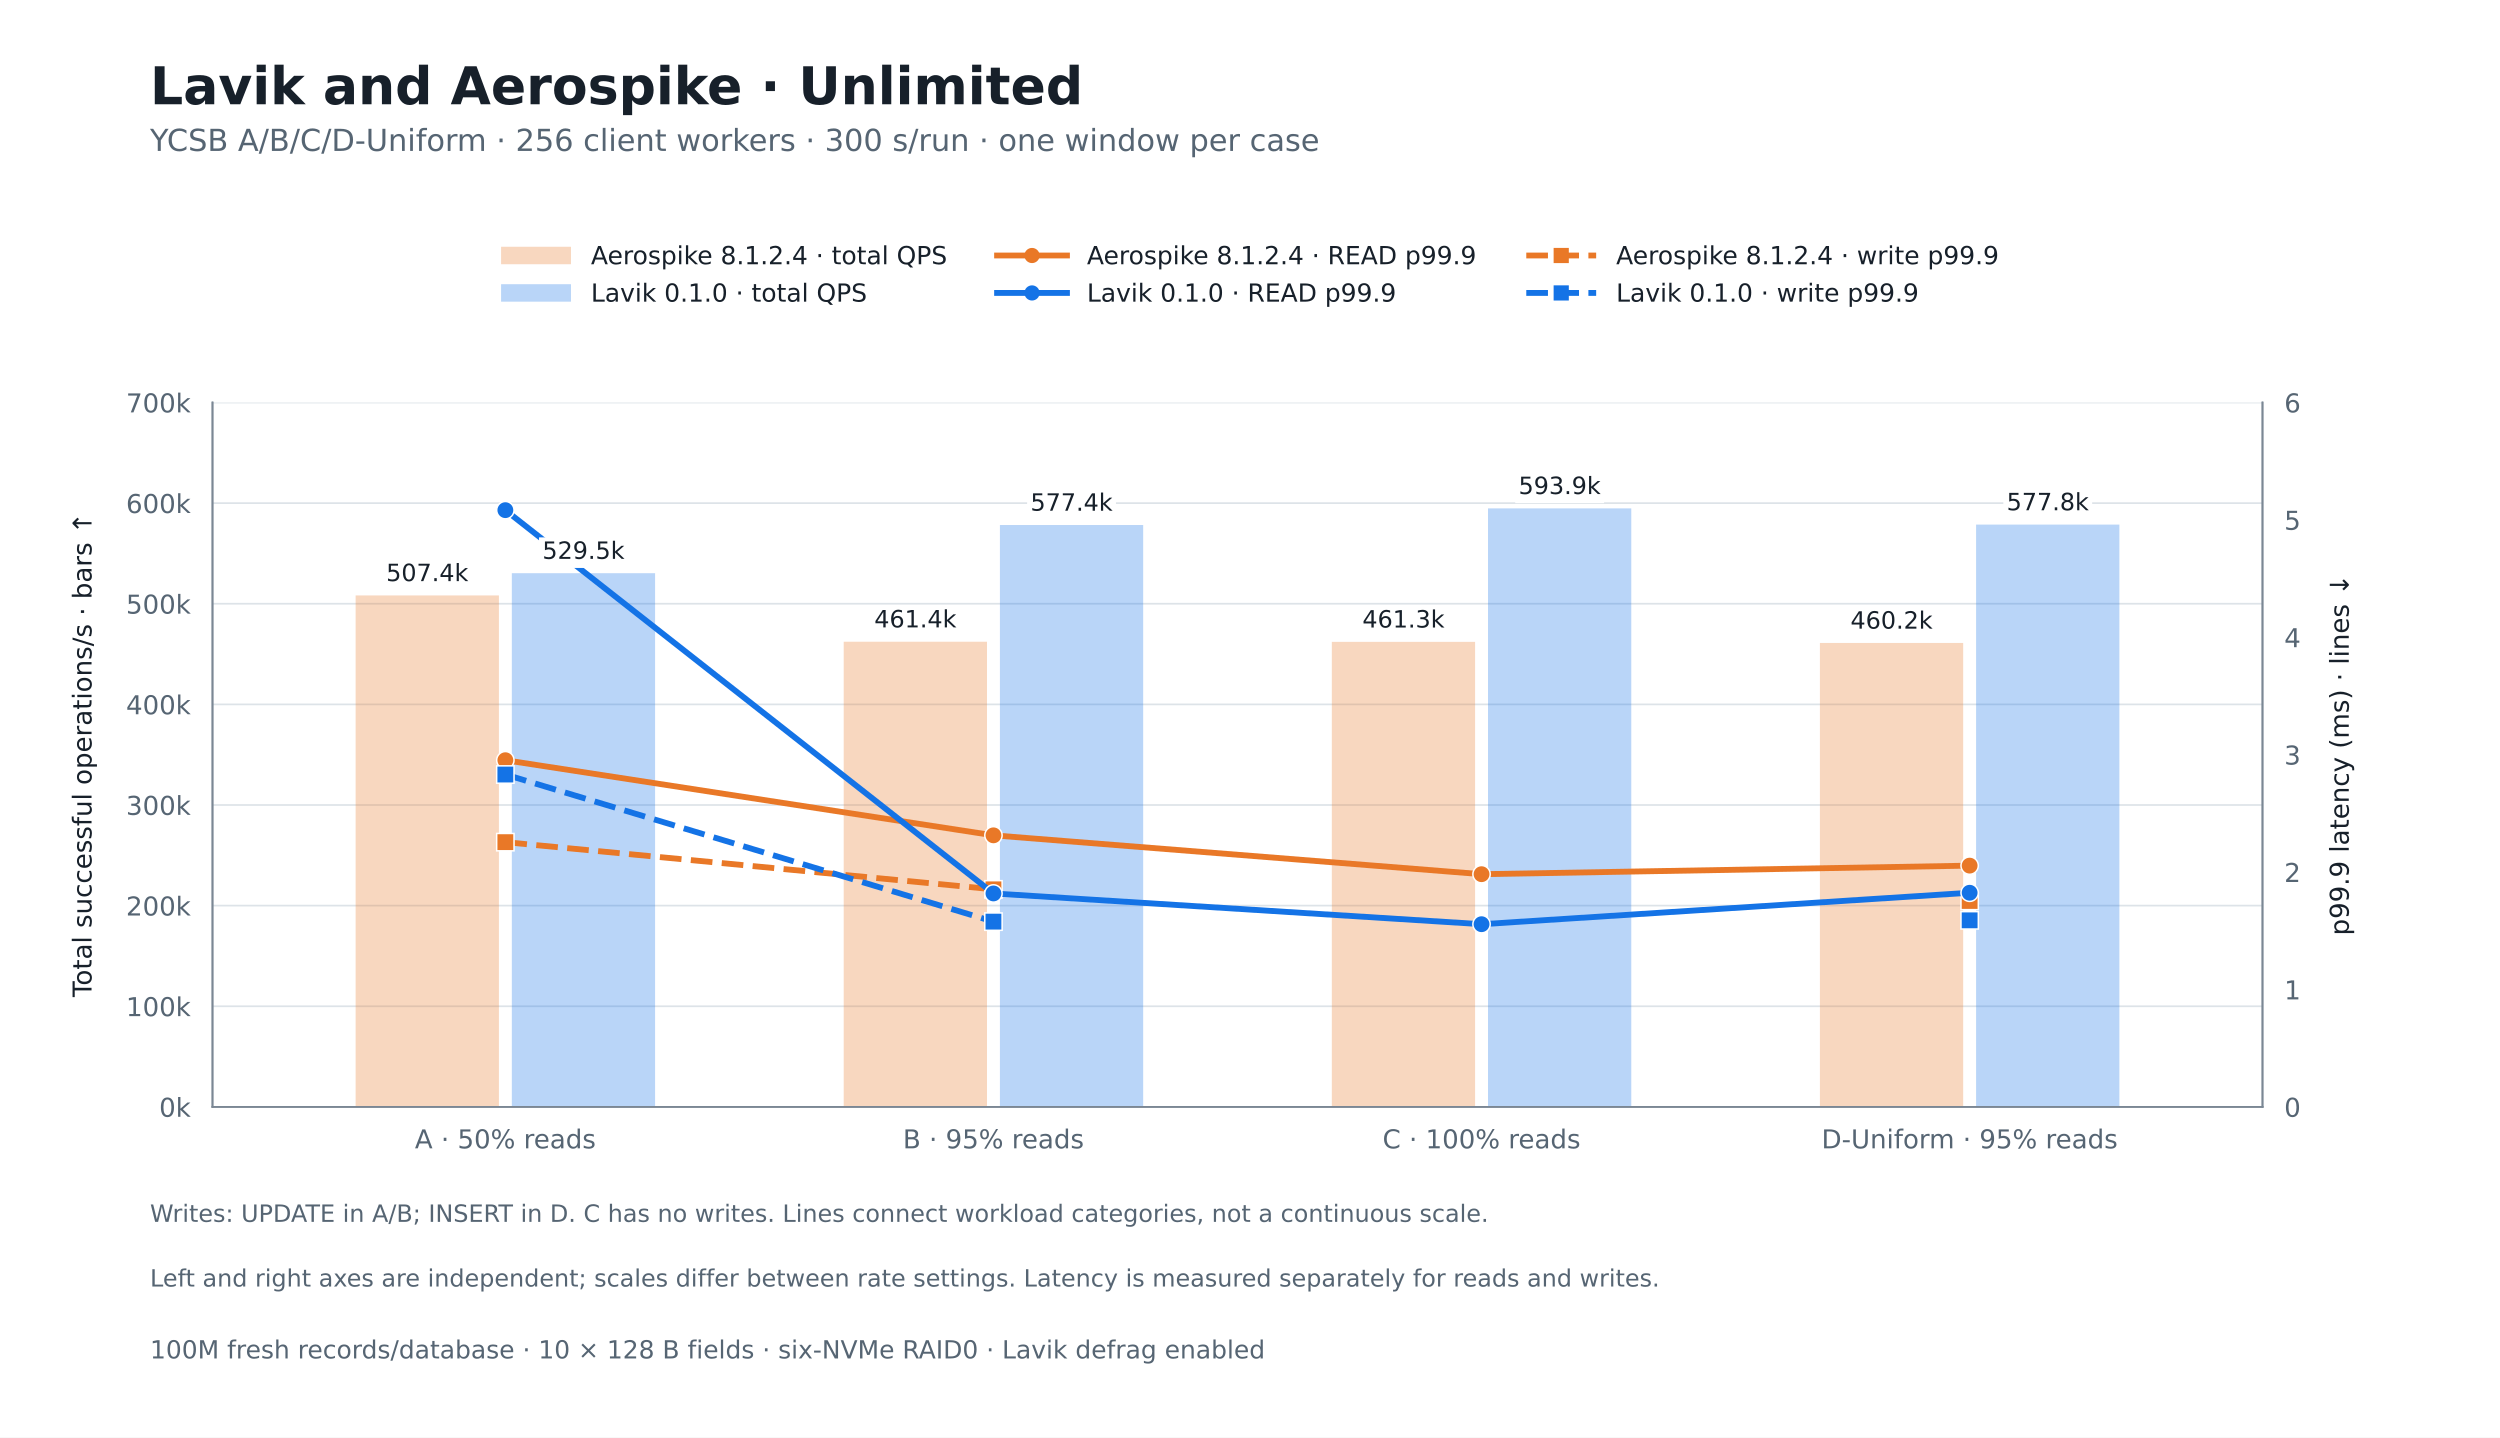
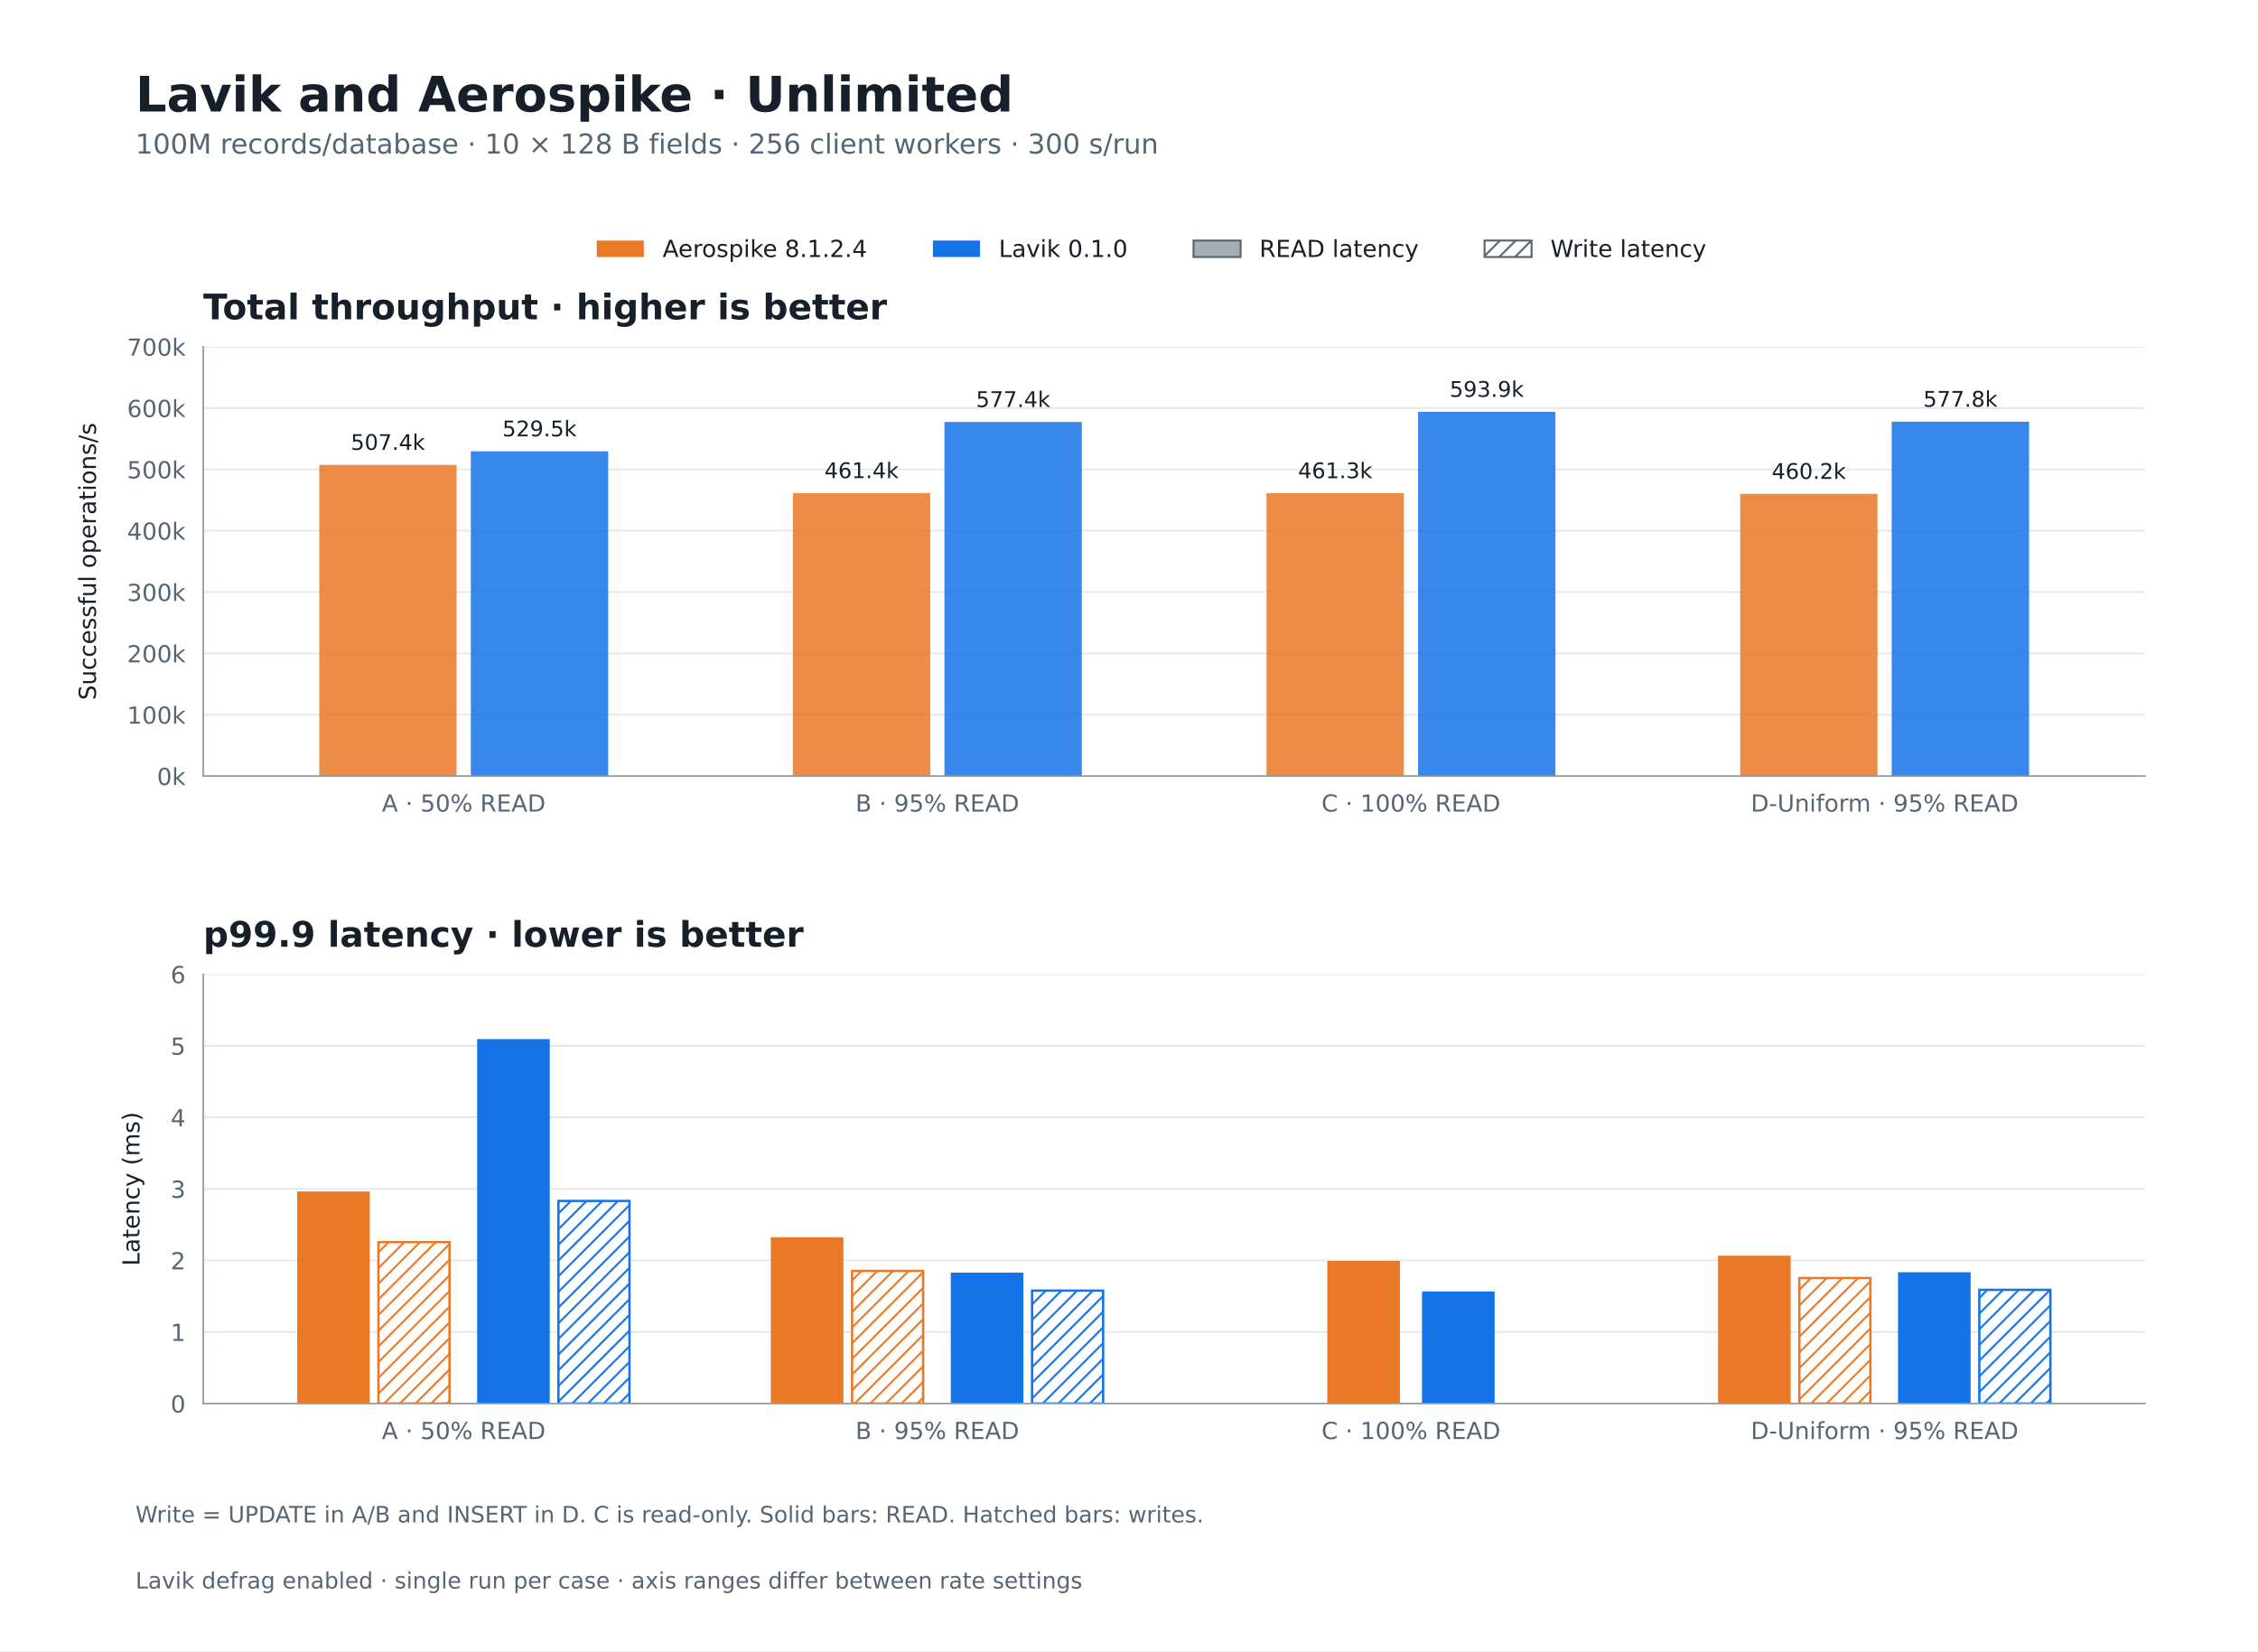
- <svg xmlns="http://www.w3.org/2000/svg" xmlns:xlink="http://www.w3.org/1999/xlink" width="1152pt" height="662.4pt" viewBox="0 0 1152 662.4" version="1.1">
+ <svg xmlns="http://www.w3.org/2000/svg" width="1152pt" height="842.4pt" viewBox="0 0 1152 842.4" version="1.1">
  <defs>
    <style type="text/css">*{stroke-linejoin: round; stroke-linecap: butt}</style>
  </defs>
  <g id="figure_1">
    <g id="patch_1">
-       <path d="M 0 662.4 L 1152 662.4 L 1152 0 L 0 0 z " style="fill: #ffffff" />
+       <path d="M 0 842.4  L 1152 842.4  L 1152 0  L 0 0  z " style="fill: #ffffff" />
    </g>
    <g id="axes_1">
      <g id="patch_2">
-         <path d="M 97.92 510.048 L 1042.56 510.048 L 1042.56 185.472 L 97.92 185.472 z " style="fill: #ffffff" />
+         <path d="M 103.68 395.928  L 1094.4 395.928  L 1094.4 176.904  L 103.68 176.904  z " style="fill: #ffffff" />
      </g>
      <g id="matplotlib.axis_1">
        <g id="xtick_1">
          <g id="line2d_1" />
          <g id="text_1">
-             <text style="font-size: 12px; font-family: 'DejaVu Sans'; text-anchor: middle; fill: #566573" x="232.869" y="529.166" transform="rotate(-0 232.8686 529.1661)">A · 50% reads</text>
+             <text style="font-size: 12px; font-family: 'DejaVu Sans'; text-anchor: middle; fill: #566573" x="236.581" y="414.045" transform="rotate(-0 236.5815 414.0452)">A · 50% READ</text>
          </g>
        </g>
        <g id="xtick_2">
          <g id="line2d_2" />
          <g id="text_2">
-             <text style="font-size: 12px; font-family: 'DejaVu Sans'; text-anchor: middle; fill: #566573" x="457.783" y="529.166" transform="rotate(-0 457.7829 529.1661)">B · 95% reads</text>
+             <text style="font-size: 12px; font-family: 'DejaVu Sans'; text-anchor: middle; fill: #566573" x="478.22" y="414.045" transform="rotate(-0 478.2205 414.0452)">B · 95% READ</text>
          </g>
        </g>
        <g id="xtick_3">
          <g id="line2d_3" />
          <g id="text_3">
-             <text style="font-size: 12px; font-family: 'DejaVu Sans'; text-anchor: middle; fill: #566573" x="682.697" y="529.166" transform="rotate(-0 682.6971 529.1661)">C · 100% reads</text>
+             <text style="font-size: 12px; font-family: 'DejaVu Sans'; text-anchor: middle; fill: #566573" x="719.86" y="414.045" transform="rotate(-0 719.8595 414.0452)">C · 100% READ</text>
          </g>
        </g>
        <g id="xtick_4">
          <g id="line2d_4" />
          <g id="text_4">
-             <text style="font-size: 12px; font-family: 'DejaVu Sans'; text-anchor: middle; fill: #566573" x="907.611" y="529.166" transform="rotate(-0 907.6114 529.1661)">D-Uniform · 95% reads</text>
+             <text style="font-size: 12px; font-family: 'DejaVu Sans'; text-anchor: middle; fill: #566573" x="961.499" y="414.046" transform="rotate(-0 961.4985 414.0461)">D-Uniform · 95% READ</text>
          </g>
        </g>
      </g>
      <g id="matplotlib.axis_2">
        <g id="ytick_1">
          <g id="line2d_5">
-             <path d="M 97.92 510.048 L 1042.56 510.048 " clip-path="url(#pc0a4073068)" style="fill: none; stroke: #dde3e8; stroke-width: 0.8; stroke-linecap: square" />
+             <path d="M 103.68 395.928  L 1094.4 395.928  " clip-path="url(#pec3296258e)" style="fill: none; stroke: #e0e6eb; stroke-width: 0.8; stroke-linecap: square" />
          </g>
          <g id="line2d_6" />
          <g id="text_5">
-             <text style="font-size: 12px; font-family: 'DejaVu Sans'; text-anchor: end; fill: #566573" x="87.92" y="514.607" transform="rotate(-0 87.92 514.6071)">0k</text>
+             <text style="font-size: 12px; font-family: 'DejaVu Sans'; text-anchor: end; fill: #566573" x="94.68" y="400.487" transform="rotate(-0 94.68 400.4871)">0k</text>
          </g>
        </g>
        <g id="ytick_2">
          <g id="line2d_7">
-             <path d="M 97.92 463.68 L 1042.56 463.68 " clip-path="url(#pc0a4073068)" style="fill: none; stroke: #dde3e8; stroke-width: 0.8; stroke-linecap: square" />
+             <path d="M 103.68 364.639  L 1094.4 364.639  " clip-path="url(#pec3296258e)" style="fill: none; stroke: #e0e6eb; stroke-width: 0.8; stroke-linecap: square" />
          </g>
          <g id="line2d_8" />
          <g id="text_6">
-             <text style="font-size: 12px; font-family: 'DejaVu Sans'; text-anchor: end; fill: #566573" x="87.92" y="468.239" transform="rotate(-0 87.92 468.2391)">100k</text>
+             <text style="font-size: 12px; font-family: 'DejaVu Sans'; text-anchor: end; fill: #566573" x="94.68" y="369.198" transform="rotate(-0 94.68 369.1979)">100k</text>
          </g>
        </g>
        <g id="ytick_3">
          <g id="line2d_9">
-             <path d="M 97.92 417.312 L 1042.56 417.312 " clip-path="url(#pc0a4073068)" style="fill: none; stroke: #dde3e8; stroke-width: 0.8; stroke-linecap: square" />
+             <path d="M 103.68 333.35  L 1094.4 333.35  " clip-path="url(#pec3296258e)" style="fill: none; stroke: #e0e6eb; stroke-width: 0.8; stroke-linecap: square" />
          </g>
          <g id="line2d_10" />
          <g id="text_7">
-             <text style="font-size: 12px; font-family: 'DejaVu Sans'; text-anchor: end; fill: #566573" x="87.92" y="421.871" transform="rotate(-0 87.92 421.8711)">200k</text>
+             <text style="font-size: 12px; font-family: 'DejaVu Sans'; text-anchor: end; fill: #566573" x="94.68" y="337.909" transform="rotate(-0 94.68 337.9088)">200k</text>
          </g>
        </g>
        <g id="ytick_4">
          <g id="line2d_11">
-             <path d="M 97.92 370.944 L 1042.56 370.944 " clip-path="url(#pc0a4073068)" style="fill: none; stroke: #dde3e8; stroke-width: 0.8; stroke-linecap: square" />
+             <path d="M 103.68 302.061  L 1094.4 302.061  " clip-path="url(#pec3296258e)" style="fill: none; stroke: #e0e6eb; stroke-width: 0.8; stroke-linecap: square" />
          </g>
          <g id="line2d_12" />
          <g id="text_8">
-             <text style="font-size: 12px; font-family: 'DejaVu Sans'; text-anchor: end; fill: #566573" x="87.92" y="375.503" transform="rotate(-0 87.92 375.5031)">300k</text>
+             <text style="font-size: 12px; font-family: 'DejaVu Sans'; text-anchor: end; fill: #566573" x="94.68" y="306.62" transform="rotate(-0 94.68 306.6196)">300k</text>
          </g>
        </g>
        <g id="ytick_5">
          <g id="line2d_13">
-             <path d="M 97.92 324.576 L 1042.56 324.576 " clip-path="url(#pc0a4073068)" style="fill: none; stroke: #dde3e8; stroke-width: 0.8; stroke-linecap: square" />
+             <path d="M 103.68 270.771  L 1094.4 270.771  " clip-path="url(#pec3296258e)" style="fill: none; stroke: #e0e6eb; stroke-width: 0.8; stroke-linecap: square" />
          </g>
          <g id="line2d_14" />
          <g id="text_9">
-             <text style="font-size: 12px; font-family: 'DejaVu Sans'; text-anchor: end; fill: #566573" x="87.92" y="329.135" transform="rotate(-0 87.92 329.1351)">400k</text>
+             <text style="font-size: 12px; font-family: 'DejaVu Sans'; text-anchor: end; fill: #566573" x="94.68" y="275.33" transform="rotate(-0 94.68 275.3305)">400k</text>
          </g>
        </g>
        <g id="ytick_6">
          <g id="line2d_15">
-             <path d="M 97.92 278.208 L 1042.56 278.208 " clip-path="url(#pc0a4073068)" style="fill: none; stroke: #dde3e8; stroke-width: 0.8; stroke-linecap: square" />
+             <path d="M 103.68 239.482  L 1094.4 239.482  " clip-path="url(#pec3296258e)" style="fill: none; stroke: #e0e6eb; stroke-width: 0.8; stroke-linecap: square" />
          </g>
          <g id="line2d_16" />
          <g id="text_10">
-             <text style="font-size: 12px; font-family: 'DejaVu Sans'; text-anchor: end; fill: #566573" x="87.92" y="282.767" transform="rotate(-0 87.92 282.7671)">500k</text>
+             <text style="font-size: 12px; font-family: 'DejaVu Sans'; text-anchor: end; fill: #566573" x="94.68" y="244.041" transform="rotate(-0 94.68 244.0413)">500k</text>
          </g>
        </g>
        <g id="ytick_7">
          <g id="line2d_17">
-             <path d="M 97.92 231.84 L 1042.56 231.84 " clip-path="url(#pc0a4073068)" style="fill: none; stroke: #dde3e8; stroke-width: 0.8; stroke-linecap: square" />
+             <path d="M 103.68 208.193  L 1094.4 208.193  " clip-path="url(#pec3296258e)" style="fill: none; stroke: #e0e6eb; stroke-width: 0.8; stroke-linecap: square" />
          </g>
          <g id="line2d_18" />
          <g id="text_11">
-             <text style="font-size: 12px; font-family: 'DejaVu Sans'; text-anchor: end; fill: #566573" x="87.92" y="236.399" transform="rotate(-0 87.92 236.3991)">600k</text>
+             <text style="font-size: 12px; font-family: 'DejaVu Sans'; text-anchor: end; fill: #566573" x="94.68" y="212.752" transform="rotate(-0 94.68 212.7522)">600k</text>
          </g>
        </g>
        <g id="ytick_8">
          <g id="line2d_19">
-             <path d="M 97.92 185.472 L 1042.56 185.472 " clip-path="url(#pc0a4073068)" style="fill: none; stroke: #dde3e8; stroke-width: 0.8; stroke-linecap: square" />
+             <path d="M 103.68 176.904  L 1094.4 176.904  " clip-path="url(#pec3296258e)" style="fill: none; stroke: #e0e6eb; stroke-width: 0.8; stroke-linecap: square" />
          </g>
          <g id="line2d_20" />
          <g id="text_12">
-             <text style="font-size: 12px; font-family: 'DejaVu Sans'; text-anchor: end; fill: #566573" x="87.92" y="190.031" transform="rotate(-0 87.92 190.0311)">700k</text>
+             <text style="font-size: 12px; font-family: 'DejaVu Sans'; text-anchor: end; fill: #566573" x="94.68" y="181.463" transform="rotate(-0 94.68 181.4631)">700k</text>
          </g>
        </g>
        <g id="text_13">
-           <text style="font-size: 12px; font-family: 'DejaVu Sans'; text-anchor: middle; fill: #17202a" x="42.183" y="347.76" transform="rotate(-90 42.18344 347.76)">Total successful operations/s · bars ↑</text>
+           <text style="font-size: 12px; font-family: 'DejaVu Sans'; text-anchor: middle; fill: #17202a" x="48.943" y="286.416" transform="rotate(-90 48.94344 286.416)">Successful operations/s</text>
        </g>
      </g>
      <g id="patch_3">
-         <path d="M 164.27 510.048 L 229.495 510.048 L 229.495 274.776 L 164.27 274.776 z " clip-path="url(#pc0a4073068)" style="fill: #e97827; opacity: 0.3; stroke: #e97827; stroke-width: 0.8; stroke-linejoin: miter" />
+         <path d="M 162.882 395.928  L 232.957 395.928  L 232.957 237.166  L 162.882 237.166  z " clip-path="url(#pec3296258e)" style="fill: #e97827; opacity: 0.85" />
      </g>
      <g id="patch_4">
-         <path d="M 389.184 510.048 L 454.409 510.048 L 454.409 296.104 L 389.184 296.104 z " clip-path="url(#pc0a4073068)" style="fill: #e97827; opacity: 0.3; stroke: #e97827; stroke-width: 0.8; stroke-linejoin: miter" />
+         <path d="M 404.521 395.928  L 474.596 395.928  L 474.596 251.559  L 404.521 251.559  z " clip-path="url(#pec3296258e)" style="fill: #e97827; opacity: 0.85" />
      </g>
      <g id="patch_5">
-         <path d="M 614.098 510.048 L 679.323 510.048 L 679.323 296.175 L 614.098 296.175 z " clip-path="url(#pc0a4073068)" style="fill: #e97827; opacity: 0.3; stroke: #e97827; stroke-width: 0.8; stroke-linejoin: miter" />
+         <path d="M 646.16 395.928  L 716.235 395.928  L 716.235 251.607  L 646.16 251.607  z " clip-path="url(#pec3296258e)" style="fill: #e97827; opacity: 0.85" />
      </g>
      <g id="patch_6">
-         <path d="M 839.013 510.048 L 904.238 510.048 L 904.238 296.678 L 839.013 296.678 z " clip-path="url(#pc0a4073068)" style="fill: #e97827; opacity: 0.3; stroke: #e97827; stroke-width: 0.8; stroke-linejoin: miter" />
+         <path d="M 887.799 395.928  L 957.874 395.928  L 957.874 251.946  L 887.799 251.946  z " clip-path="url(#pec3296258e)" style="fill: #e97827; opacity: 0.85" />
      </g>
      <g id="patch_7">
-         <path d="M 236.242 510.048 L 301.467 510.048 L 301.467 264.529 L 236.242 264.529 z " clip-path="url(#pc0a4073068)" style="fill: #1473e6; opacity: 0.3; stroke: #1473e6; stroke-width: 0.8; stroke-linejoin: miter" />
+         <path d="M 240.206 395.928  L 310.281 395.928  L 310.281 230.252  L 240.206 230.252  z " clip-path="url(#pec3296258e)" style="fill: #1473e6; opacity: 0.85" />
      </g>
      <g id="patch_8">
-         <path d="M 461.157 510.048 L 526.382 510.048 L 526.382 242.332 L 461.157 242.332 z " clip-path="url(#pc0a4073068)" style="fill: #1473e6; opacity: 0.3; stroke: #1473e6; stroke-width: 0.8; stroke-linejoin: miter" />
+         <path d="M 481.845 395.928  L 551.92 395.928  L 551.92 215.273  L 481.845 215.273  z " clip-path="url(#pec3296258e)" style="fill: #1473e6; opacity: 0.85" />
      </g>
      <g id="patch_9">
-         <path d="M 686.071 510.048 L 751.296 510.048 L 751.296 234.663 L 686.071 234.663 z " clip-path="url(#pc0a4073068)" style="fill: #1473e6; opacity: 0.3; stroke: #1473e6; stroke-width: 0.8; stroke-linejoin: miter" />
+         <path d="M 723.484 395.928  L 793.559 395.928  L 793.559 210.098  L 723.484 210.098  z " clip-path="url(#pec3296258e)" style="fill: #1473e6; opacity: 0.85" />
      </g>
      <g id="patch_10">
-         <path d="M 910.985 510.048 L 976.21 510.048 L 976.21 242.13 L 910.985 242.13 z " clip-path="url(#pc0a4073068)" style="fill: #1473e6; opacity: 0.3; stroke: #1473e6; stroke-width: 0.8; stroke-linejoin: miter" />
+         <path d="M 965.123 395.928  L 1035.198 395.928  L 1035.198 215.137  L 965.123 215.137  z " clip-path="url(#pec3296258e)" style="fill: #1473e6; opacity: 0.85" />
      </g>
      <g id="patch_11">
-         <path d="M 97.92 510.048 L 97.92 185.472 " style="fill: none; stroke: #7b8794; stroke-width: 0.8; stroke-linejoin: miter; stroke-linecap: square" />
+         <path d="M 103.68 395.928  L 103.68 176.904  " style="fill: none; stroke: #8d99a5; stroke-width: 0.8; stroke-linejoin: miter; stroke-linecap: square" />
      </g>
      <g id="patch_12">
-         <path d="M 1042.56 510.048 L 1042.56 185.472 " style="fill: none; stroke: #7b8794; stroke-width: 0.8; stroke-linejoin: miter; stroke-linecap: square" />
-       </g>
+         <path d="M 103.68 395.928  L 1094.4 395.928  " style="fill: none; stroke: #8d99a5; stroke-width: 0.8; stroke-linejoin: miter; stroke-linecap: square" />
+       </g>
+       <g id="text_14">
+         <text style="font-size: 11px; font-family: 'DejaVu Sans'; text-anchor: middle; fill: #17202a" x="197.919" y="229.524" transform="rotate(-0 197.9192 229.5239)">507.4k</text>
+       </g>
+       <g id="text_15">
+         <text style="font-size: 11px; font-family: 'DejaVu Sans'; text-anchor: middle; fill: #17202a" x="439.558" y="243.916" transform="rotate(-0 439.5582 243.916)">461.4k</text>
+       </g>
+       <g id="text_16">
+         <text style="font-size: 11px; font-family: 'DejaVu Sans'; text-anchor: middle; fill: #17202a" x="681.197" y="243.964" transform="rotate(-0 681.1973 243.964)">461.3k</text>
+       </g>
+       <g id="text_17">
+         <text style="font-size: 11px; font-family: 'DejaVu Sans'; text-anchor: middle; fill: #17202a" x="922.836" y="244.303" transform="rotate(-0 922.8363 244.303)">460.2k</text>
+       </g>
+       <g id="text_18">
+         <text style="font-size: 11px; font-family: 'DejaVu Sans'; text-anchor: middle; fill: #17202a" x="275.244" y="222.609" transform="rotate(-0 275.2437 222.609)">529.5k</text>
+       </g>
+       <g id="text_19">
+         <text style="font-size: 11px; font-family: 'DejaVu Sans'; text-anchor: middle; fill: #17202a" x="516.883" y="207.631" transform="rotate(-0 516.8827 207.6305)">577.4k</text>
+       </g>
+       <g id="text_20">
+         <text style="font-size: 11px; font-family: 'DejaVu Sans'; text-anchor: middle; fill: #17202a" x="758.522" y="202.456" transform="rotate(-0 758.5218 202.4557)">593.9k</text>
+       </g>
+       <g id="text_21">
+         <text style="font-size: 11px; font-family: 'DejaVu Sans'; text-anchor: middle; fill: #17202a" x="1000.161" y="207.494" transform="rotate(-0 1000.161 207.4944)">577.8k</text>
+       </g>
+       <g id="text_22">
+         <text style="font-weight: 700; font-size: 18px; font-family: 'DejaVu Sans'; text-anchor: start; fill: #17202a" x="103.68" y="162.904" transform="rotate(-0 103.68 162.904)">Total throughput · higher is better</text>
+       </g>
+     </g>
+     <g id="axes_2">
      <g id="patch_13">
-         <path d="M 97.92 510.048 L 1042.56 510.048 " style="fill: none; stroke: #7b8794; stroke-width: 0.8; stroke-linejoin: miter; stroke-linecap: square" />
-       </g>
-     </g>
-     <g id="axes_2">
+         <path d="M 103.68 716.04  L 1094.4 716.04  L 1094.4 497.016  L 103.68 497.016  z " style="fill: #ffffff" />
+       </g>
      <g id="matplotlib.axis_3">
+         <g id="xtick_5">
+           <g id="line2d_21" />
+           <g id="text_23">
+             <text style="font-size: 12px; font-family: 'DejaVu Sans'; text-anchor: middle; fill: #566573" x="236.581" y="734.157" transform="rotate(-0 236.5815 734.1572)">A · 50% READ</text>
+           </g>
+         </g>
+         <g id="xtick_6">
+           <g id="line2d_22" />
+           <g id="text_24">
+             <text style="font-size: 12px; font-family: 'DejaVu Sans'; text-anchor: middle; fill: #566573" x="478.22" y="734.157" transform="rotate(-0 478.2205 734.1572)">B · 95% READ</text>
+           </g>
+         </g>
+         <g id="xtick_7">
+           <g id="line2d_23" />
+           <g id="text_25">
+             <text style="font-size: 12px; font-family: 'DejaVu Sans'; text-anchor: middle; fill: #566573" x="719.86" y="734.157" transform="rotate(-0 719.8595 734.1572)">C · 100% READ</text>
+           </g>
+         </g>
+         <g id="xtick_8">
+           <g id="line2d_24" />
+           <g id="text_26">
+             <text style="font-size: 12px; font-family: 'DejaVu Sans'; text-anchor: middle; fill: #566573" x="961.499" y="734.158" transform="rotate(-0 961.4985 734.1581)">D-Uniform · 95% READ</text>
+           </g>
+         </g>
+       </g>
+       <g id="matplotlib.axis_4">
        <g id="ytick_9">
-           <g id="line2d_21" />
-           <g id="text_14">
-             <text style="font-size: 12px; font-family: 'DejaVu Sans'; text-anchor: start; fill: #566573" x="1052.56" y="514.607" transform="rotate(-0 1052.56 514.6066)">0</text>
+           <g id="line2d_25">
+             <path d="M 103.68 716.04  L 1094.4 716.04  " clip-path="url(#pe074a46ce5)" style="fill: none; stroke: #e0e6eb; stroke-width: 0.8; stroke-linecap: square" />
+           </g>
+           <g id="line2d_26" />
+           <g id="text_27">
+             <text style="font-size: 12px; font-family: 'DejaVu Sans'; text-anchor: end; fill: #566573" x="94.68" y="720.599" transform="rotate(-0 94.68 720.5986)">0</text>
          </g>
        </g>
        <g id="ytick_10">
-           <g id="line2d_22" />
-           <g id="text_15">
-             <text style="font-size: 12px; font-family: 'DejaVu Sans'; text-anchor: start; fill: #566573" x="1052.56" y="460.511" transform="rotate(-0 1052.56 460.5106)">1</text>
+           <g id="line2d_27">
+             <path d="M 103.68 679.536  L 1094.4 679.536  " clip-path="url(#pe074a46ce5)" style="fill: none; stroke: #e0e6eb; stroke-width: 0.8; stroke-linecap: square" />
+           </g>
+           <g id="line2d_28" />
+           <g id="text_28">
+             <text style="font-size: 12px; font-family: 'DejaVu Sans'; text-anchor: end; fill: #566573" x="94.68" y="684.095" transform="rotate(-0 94.68 684.0946)">1</text>
          </g>
        </g>
        <g id="ytick_11">
-           <g id="line2d_23" />
-           <g id="text_16">
-             <text style="font-size: 12px; font-family: 'DejaVu Sans'; text-anchor: start; fill: #566573" x="1052.56" y="406.415" transform="rotate(-0 1052.56 406.4146)">2</text>
+           <g id="line2d_29">
+             <path d="M 103.68 643.032  L 1094.4 643.032  " clip-path="url(#pe074a46ce5)" style="fill: none; stroke: #e0e6eb; stroke-width: 0.8; stroke-linecap: square" />
+           </g>
+           <g id="line2d_30" />
+           <g id="text_29">
+             <text style="font-size: 12px; font-family: 'DejaVu Sans'; text-anchor: end; fill: #566573" x="94.68" y="647.591" transform="rotate(-0 94.68 647.5906)">2</text>
          </g>
        </g>
        <g id="ytick_12">
-           <g id="line2d_24" />
-           <g id="text_17">
-             <text style="font-size: 12px; font-family: 'DejaVu Sans'; text-anchor: start; fill: #566573" x="1052.56" y="352.319" transform="rotate(-0 1052.56 352.3186)">3</text>
+           <g id="line2d_31">
+             <path d="M 103.68 606.528  L 1094.4 606.528  " clip-path="url(#pe074a46ce5)" style="fill: none; stroke: #e0e6eb; stroke-width: 0.8; stroke-linecap: square" />
+           </g>
+           <g id="line2d_32" />
+           <g id="text_30">
+             <text style="font-size: 12px; font-family: 'DejaVu Sans'; text-anchor: end; fill: #566573" x="94.68" y="611.087" transform="rotate(-0 94.68 611.0866)">3</text>
          </g>
        </g>
        <g id="ytick_13">
-           <g id="line2d_25" />
-           <g id="text_18">
-             <text style="font-size: 12px; font-family: 'DejaVu Sans'; text-anchor: start; fill: #566573" x="1052.56" y="298.223" transform="rotate(-0 1052.56 298.2226)">4</text>
+           <g id="line2d_33">
+             <path d="M 103.68 570.024  L 1094.4 570.024  " clip-path="url(#pe074a46ce5)" style="fill: none; stroke: #e0e6eb; stroke-width: 0.8; stroke-linecap: square" />
+           </g>
+           <g id="line2d_34" />
+           <g id="text_31">
+             <text style="font-size: 12px; font-family: 'DejaVu Sans'; text-anchor: end; fill: #566573" x="94.68" y="574.583" transform="rotate(-0 94.68 574.5826)">4</text>
          </g>
        </g>
        <g id="ytick_14">
-           <g id="line2d_26" />
-           <g id="text_19">
-             <text style="font-size: 12px; font-family: 'DejaVu Sans'; text-anchor: start; fill: #566573" x="1052.56" y="244.127" transform="rotate(-0 1052.56 244.1266)">5</text>
+           <g id="line2d_35">
+             <path d="M 103.68 533.52  L 1094.4 533.52  " clip-path="url(#pe074a46ce5)" style="fill: none; stroke: #e0e6eb; stroke-width: 0.8; stroke-linecap: square" />
+           </g>
+           <g id="line2d_36" />
+           <g id="text_32">
+             <text style="font-size: 12px; font-family: 'DejaVu Sans'; text-anchor: end; fill: #566573" x="94.68" y="538.079" transform="rotate(-0 94.68 538.0786)">5</text>
          </g>
        </g>
        <g id="ytick_15">
-           <g id="line2d_27" />
-           <g id="text_20">
-             <text style="font-size: 12px; font-family: 'DejaVu Sans'; text-anchor: start; fill: #566573" x="1052.56" y="190.031" transform="rotate(-0 1052.56 190.0306)">6</text>
-           </g>
-         </g>
-         <g id="text_21">
-           <text style="font-size: 12px; font-family: 'DejaVu Sans'; text-anchor: middle; fill: #17202a" x="1082.313" y="347.76" transform="rotate(-90 1082.313 347.76)">p99.9 latency (ms) · lines ↓</text>
-         </g>
-       </g>
-       <g id="line2d_28">
-         <path d="M 232.869 350.303 L 457.783 384.924 L 682.697 402.83 L 907.611 398.881 " clip-path="url(#p072d694bce)" style="fill: none; stroke: #e97827; stroke-width: 2.7; stroke-linecap: square" />
-         <defs>
-           <path id="m19d4027883" d="M 0 4 C 1.061 4 2.078 3.579 2.828 2.828 C 3.579 2.078 4 1.061 4 0 C 4 -1.061 3.579 -2.078 2.828 -2.828 C 2.078 -3.579 1.061 -4 0 -4 C -1.061 -4 -2.078 -3.579 -2.828 -2.828 C -3.579 -2.078 -4 -1.061 -4 0 C -4 1.061 -3.579 2.078 -2.828 2.828 C -2.078 3.579 -1.061 4 0 4 z " style="stroke: #ffffff; stroke-width: 0.7" />
-         </defs>
-         <g clip-path="url(#p072d694bce)">
-           <use xlink:href="#m19d4027883" x="232.869" y="350.303" style="fill: #e97827; stroke: #ffffff; stroke-width: 0.7" />
-           <use xlink:href="#m19d4027883" x="457.783" y="384.924" style="fill: #e97827; stroke: #ffffff; stroke-width: 0.7" />
-           <use xlink:href="#m19d4027883" x="682.697" y="402.83" style="fill: #e97827; stroke: #ffffff; stroke-width: 0.7" />
-           <use xlink:href="#m19d4027883" x="907.611" y="398.881" style="fill: #e97827; stroke: #ffffff; stroke-width: 0.7" />
-         </g>
-       </g>
-       <g id="line2d_29">
-         <path d="M 232.869 388.062 L 457.783 409.808 M 907.611 415.164 " clip-path="url(#p072d694bce)" style="fill: none; stroke-dasharray: 9.99,4.32; stroke-dashoffset: 0; stroke: #e97827; stroke-width: 2.7" />
-         <defs>
-           <path id="ma436258a9c" d="M -4 4 L 4 4 L 4 -4 L -4 -4 z " style="stroke: #ffffff; stroke-width: 0.7; stroke-linejoin: miter" />
-         </defs>
-         <g clip-path="url(#p072d694bce)">
-           <use xlink:href="#ma436258a9c" x="232.869" y="388.062" style="fill: #e97827; stroke: #ffffff; stroke-width: 0.7; stroke-linejoin: miter" />
-           <use xlink:href="#ma436258a9c" x="457.783" y="409.808" style="fill: #e97827; stroke: #ffffff; stroke-width: 0.7; stroke-linejoin: miter" />
-           <use xlink:href="#ma436258a9c" x="907.611" y="415.164" style="fill: #e97827; stroke: #ffffff; stroke-width: 0.7; stroke-linejoin: miter" />
-         </g>
-       </g>
-       <g id="line2d_30">
-         <path d="M 232.869 235.078 L 457.783 411.701 L 682.697 425.875 L 907.611 411.377 " clip-path="url(#p072d694bce)" style="fill: none; stroke: #1473e6; stroke-width: 2.7; stroke-linecap: square" />
-         <defs>
-           <path id="m3bcf6ffdc9" d="M 0 4 C 1.061 4 2.078 3.579 2.828 2.828 C 3.579 2.078 4 1.061 4 0 C 4 -1.061 3.579 -2.078 2.828 -2.828 C 2.078 -3.579 1.061 -4 0 -4 C -1.061 -4 -2.078 -3.579 -2.828 -2.828 C -3.579 -2.078 -4 -1.061 -4 0 C -4 1.061 -3.579 2.078 -2.828 2.828 C -2.078 3.579 -1.061 4 0 4 z " style="stroke: #ffffff; stroke-width: 0.7" />
-         </defs>
-         <g clip-path="url(#p072d694bce)">
-           <use xlink:href="#m3bcf6ffdc9" x="232.869" y="235.078" style="fill: #1473e6; stroke: #ffffff; stroke-width: 0.7" />
-           <use xlink:href="#m3bcf6ffdc9" x="457.783" y="411.701" style="fill: #1473e6; stroke: #ffffff; stroke-width: 0.7" />
-           <use xlink:href="#m3bcf6ffdc9" x="682.697" y="425.875" style="fill: #1473e6; stroke: #ffffff; stroke-width: 0.7" />
-           <use xlink:href="#m3bcf6ffdc9" x="907.611" y="411.377" style="fill: #1473e6; stroke: #ffffff; stroke-width: 0.7" />
-         </g>
-       </g>
-       <g id="line2d_31">
-         <path d="M 232.869 356.902 L 457.783 424.685 M 907.611 424.089 " clip-path="url(#p072d694bce)" style="fill: none; stroke-dasharray: 9.99,4.32; stroke-dashoffset: 0; stroke: #1473e6; stroke-width: 2.7" />
-         <defs>
-           <path id="m44f97b52f8" d="M -4 4 L 4 4 L 4 -4 L -4 -4 z " style="stroke: #ffffff; stroke-width: 0.7; stroke-linejoin: miter" />
-         </defs>
-         <g clip-path="url(#p072d694bce)">
-           <use xlink:href="#m44f97b52f8" x="232.869" y="356.902" style="fill: #1473e6; stroke: #ffffff; stroke-width: 0.7; stroke-linejoin: miter" />
-           <use xlink:href="#m44f97b52f8" x="457.783" y="424.685" style="fill: #1473e6; stroke: #ffffff; stroke-width: 0.7; stroke-linejoin: miter" />
-           <use xlink:href="#m44f97b52f8" x="907.611" y="424.089" style="fill: #1473e6; stroke: #ffffff; stroke-width: 0.7; stroke-linejoin: miter" />
+           <g id="line2d_37">
+             <path d="M 103.68 497.016  L 1094.4 497.016  " clip-path="url(#pe074a46ce5)" style="fill: none; stroke: #e0e6eb; stroke-width: 0.8; stroke-linecap: square" />
+           </g>
+           <g id="line2d_38" />
+           <g id="text_33">
+             <text style="font-size: 12px; font-family: 'DejaVu Sans'; text-anchor: end; fill: #566573" x="94.68" y="501.575" transform="rotate(-0 94.68 501.5746)">6</text>
+           </g>
+         </g>
+         <g id="text_34">
+           <text style="font-size: 12px; font-family: 'DejaVu Sans'; text-anchor: middle; fill: #17202a" x="71.162" y="606.528" transform="rotate(-90 71.16219 606.528)">Latency (ms)</text>
        </g>
      </g>
      <g id="patch_14">
-         <path d="M 97.92 510.048 L 97.92 185.472 " style="fill: none; stroke: #7b8794; stroke-width: 0.8; stroke-linejoin: miter; stroke-linecap: square" />
+         <path d="M 152.008 716.04  L 188.254 716.04  L 188.254 608.244  L 152.008 608.244  z " clip-path="url(#pe074a46ce5)" style="fill: #e97827; stroke: #e97827; stroke-width: 0.8; stroke-linejoin: miter" />
      </g>
      <g id="patch_15">
-         <path d="M 1042.56 510.048 L 1042.56 185.472 " style="fill: none; stroke: #7b8794; stroke-width: 0.8; stroke-linejoin: miter; stroke-linecap: square" />
+         <path d="M 193.086 716.04  L 229.332 716.04  L 229.332 633.723  L 193.086 633.723  z " clip-path="url(#pe074a46ce5)" style="fill: url(#hf0e0015975); stroke: #e97827; stroke-width: 1.2; stroke-linejoin: miter" />
      </g>
      <g id="patch_16">
-         <path d="M 97.92 510.048 L 1042.56 510.048 " style="fill: none; stroke: #7b8794; stroke-width: 0.8; stroke-linejoin: miter; stroke-linecap: square" />
-       </g>
-       <g id="text_22">
-         <g id="patch_17">
-           <path d="M 176.412 271.959 L 217.353 271.959 L 217.353 257.878 L 176.412 257.878 z " style="fill: #ffffff" />
-         </g>
-         <text style="font-size: 11px; font-family: 'DejaVu Sans'; text-anchor: middle; fill: #17202a" x="196.882" y="267.776" transform="rotate(-0 196.8823 267.7761)">507.4k</text>
-       </g>
-       <g id="text_23">
-         <g id="patch_18">
-           <path d="M 401.326 293.287 L 442.267 293.287 L 442.267 279.206 L 401.326 279.206 z " style="fill: #ffffff" />
-         </g>
-         <text style="font-size: 11px; font-family: 'DejaVu Sans'; text-anchor: middle; fill: #17202a" x="421.797" y="289.104" transform="rotate(-0 421.7966 289.104)">461.4k</text>
-       </g>
-       <g id="text_24">
-         <g id="patch_19">
-           <path d="M 626.241 293.358 L 667.181 293.358 L 667.181 279.277 L 626.241 279.277 z " style="fill: #ffffff" />
-         </g>
-         <text style="font-size: 11px; font-family: 'DejaVu Sans'; text-anchor: middle; fill: #17202a" x="646.711" y="289.175" transform="rotate(-0 646.7109 289.1752)">461.3k</text>
-       </g>
-       <g id="text_25">
-         <g id="patch_20">
-           <path d="M 851.155 293.86 L 892.095 293.86 L 892.095 279.779 L 851.155 279.779 z " style="fill: #ffffff" />
-         </g>
-         <text style="font-size: 11px; font-family: 'DejaVu Sans'; text-anchor: middle; fill: #17202a" x="871.625" y="289.678" transform="rotate(-0 871.6251 289.6776)">460.2k</text>
-       </g>
-       <g id="text_26">
-         <g id="patch_21">
-           <path d="M 248.385 261.711 L 289.325 261.711 L 289.325 247.631 L 248.385 247.631 z " style="fill: #ffffff" />
-         </g>
-         <text style="font-size: 11px; font-family: 'DejaVu Sans'; text-anchor: middle; fill: #17202a" x="268.855" y="257.529" transform="rotate(-0 268.8549 257.5288)">529.5k</text>
-       </g>
-       <g id="text_27">
-         <g id="patch_22">
-           <path d="M 473.299 239.514 L 514.239 239.514 L 514.239 225.434 L 473.299 225.434 z " style="fill: #ffffff" />
-         </g>
-         <text style="font-size: 11px; font-family: 'DejaVu Sans'; text-anchor: middle; fill: #17202a" x="493.769" y="235.332" transform="rotate(-0 493.7691 235.3319)">577.4k</text>
-       </g>
-       <g id="text_28">
-         <g id="patch_23">
-           <path d="M 698.213 231.846 L 739.154 231.846 L 739.154 217.765 L 698.213 217.765 z " style="fill: #ffffff" />
-         </g>
-         <text style="font-size: 11px; font-family: 'DejaVu Sans'; text-anchor: middle; fill: #17202a" x="718.683" y="227.663" transform="rotate(-0 718.6834 227.6633)">593.9k</text>
-       </g>
-       <g id="text_29">
-         <g id="patch_24">
-           <path d="M 923.127 239.313 L 964.068 239.313 L 964.068 225.232 L 923.127 225.232 z " style="fill: #ffffff" />
-         </g>
-         <text style="font-size: 11px; font-family: 'DejaVu Sans'; text-anchor: middle; fill: #17202a" x="943.598" y="235.13" transform="rotate(-0 943.5977 235.1301)">577.8k</text>
-       </g>
-     </g>
-     <g id="text_30">
-       <text style="font-weight: 700; font-size: 24px; font-family: 'DejaVu Sans'; text-anchor: start; fill: #17202a" x="69.12" y="48.044" transform="rotate(-0 69.12 48.04425)">Lavik and Aerospike · Unlimited</text>
-     </g>
-     <g id="text_31">
-       <text style="font-size: 14px; font-family: 'DejaVu Sans'; text-anchor: start; fill: #566573" x="69.12" y="69.552" transform="rotate(-0 69.12 69.552)">YCSB A/B/C/D-Uniform · 256 client workers · 300 s/run · one window per case</text>
-     </g>
-     <g id="text_32">
-       <text style="font-size: 11px; font-family: 'DejaVu Sans'; text-anchor: start; fill: #566573" x="69.12" y="563.04" transform="rotate(-0 69.12 563.04)">Writes: UPDATE in A/B; INSERT in D. C has no writes. Lines connect workload categories, not a continuous scale.</text>
-     </g>
-     <g id="text_33">
-       <text style="font-size: 11px; font-family: 'DejaVu Sans'; text-anchor: start; fill: #566573" x="69.12" y="592.848" transform="rotate(-0 69.12 592.848)">Left and right axes are independent; scales differ between rate settings. Latency is measured separately for reads and writes.</text>
-     </g>
-     <g id="text_34">
-       <text style="font-size: 11.5px; font-family: 'DejaVu Sans'; text-anchor: start; fill: #566573" x="69.12" y="625.968" transform="rotate(-0 69.12 625.968)">100M fresh records/database · 10 × 128 B fields · six-NVMe RAID0 · Lavik defrag enabled</text>
+         <path d="M 393.647 716.04  L 429.893 716.04  L 429.893 631.606  L 393.647 631.606  z " clip-path="url(#pe074a46ce5)" style="fill: #e97827; stroke: #e97827; stroke-width: 0.8; stroke-linejoin: miter" />
+       </g>
+       <g id="patch_17">
+         <path d="M 434.725 716.04  L 470.971 716.04  L 470.971 648.398  L 434.725 648.398  z " clip-path="url(#pe074a46ce5)" style="fill: url(#hf0e0015975); stroke: #e97827; stroke-width: 1.2; stroke-linejoin: miter" />
+       </g>
+       <g id="patch_18">
+         <path d="M 677.573 716.04  L 713.819 716.04  L 713.819 643.689  L 677.573 643.689  z " clip-path="url(#pe074a46ce5)" style="fill: #e97827; stroke: #e97827; stroke-width: 0.8; stroke-linejoin: miter" />
+       </g>
+       <g id="patch_19">
+         <path d="M 876.925 716.04  L 913.171 716.04  L 913.171 641.024  L 876.925 641.024  z " clip-path="url(#pe074a46ce5)" style="fill: #e97827; stroke: #e97827; stroke-width: 0.8; stroke-linejoin: miter" />
+       </g>
+       <g id="patch_20">
+         <path d="M 918.004 716.04  L 954.249 716.04  L 954.249 652.012  L 918.004 652.012  z " clip-path="url(#pe074a46ce5)" style="fill: url(#hf0e0015975); stroke: #e97827; stroke-width: 1.2; stroke-linejoin: miter" />
+       </g>
+       <g id="patch_21">
+         <path d="M 243.831 716.04  L 280.076 716.04  L 280.076 530.49  L 243.831 530.49  z " clip-path="url(#pe074a46ce5)" style="fill: #1473e6; stroke: #1473e6; stroke-width: 0.8; stroke-linejoin: miter" />
+       </g>
+       <g id="patch_22">
+         <path d="M 284.909 716.04  L 321.155 716.04  L 321.155 612.697  L 284.909 612.697  z " clip-path="url(#pe074a46ce5)" style="fill: url(#h8b063de62e); stroke: #1473e6; stroke-width: 1.2; stroke-linejoin: miter" />
+       </g>
+       <g id="patch_23">
+         <path d="M 485.47 716.04  L 521.716 716.04  L 521.716 649.676  L 485.47 649.676  z " clip-path="url(#pe074a46ce5)" style="fill: #1473e6; stroke: #1473e6; stroke-width: 0.8; stroke-linejoin: miter" />
+       </g>
+       <g id="patch_24">
+         <path d="M 526.548 716.04  L 562.794 716.04  L 562.794 658.437  L 526.548 658.437  z " clip-path="url(#pe074a46ce5)" style="fill: url(#h8b063de62e); stroke: #1473e6; stroke-width: 1.2; stroke-linejoin: miter" />
+       </g>
+       <g id="patch_25">
+         <path d="M 725.9 716.04  L 762.146 716.04  L 762.146 659.24  L 725.9 659.24  z " clip-path="url(#pe074a46ce5)" style="fill: #1473e6; stroke: #1473e6; stroke-width: 0.8; stroke-linejoin: miter" />
+       </g>
+       <g id="patch_26">
+         <path d="M 968.748 716.04  L 1004.994 716.04  L 1004.994 649.457  L 968.748 649.457  z " clip-path="url(#pe074a46ce5)" style="fill: #1473e6; stroke: #1473e6; stroke-width: 0.8; stroke-linejoin: miter" />
+       </g>
+       <g id="patch_27">
+         <path d="M 1009.826 716.04  L 1046.072 716.04  L 1046.072 658.035  L 1009.826 658.035  z " clip-path="url(#pe074a46ce5)" style="fill: url(#h8b063de62e); stroke: #1473e6; stroke-width: 1.2; stroke-linejoin: miter" />
+       </g>
+       <g id="patch_28">
+         <path d="M 103.68 716.04  L 103.68 497.016  " style="fill: none; stroke: #8d99a5; stroke-width: 0.8; stroke-linejoin: miter; stroke-linecap: square" />
+       </g>
+       <g id="patch_29">
+         <path d="M 103.68 716.04  L 1094.4 716.04  " style="fill: none; stroke: #8d99a5; stroke-width: 0.8; stroke-linejoin: miter; stroke-linecap: square" />
+       </g>
+       <g id="text_35">
+         <text style="font-weight: 700; font-size: 18px; font-family: 'DejaVu Sans'; text-anchor: start; fill: #17202a" x="103.68" y="483.016" transform="rotate(-0 103.68 483.016)">p99.9 latency · lower is better</text>
+       </g>
+     </g>
+     <g id="text_36">
+       <text style="font-weight: 700; font-size: 25px; font-family: 'DejaVu Sans'; text-anchor: start; fill: #17202a" x="69.12" y="56.904" transform="rotate(-0 69.12 56.90409)">Lavik and Aerospike · Unlimited</text>
+     </g>
+     <g id="text_37">
+       <text style="font-size: 14px; font-family: 'DejaVu Sans'; text-anchor: start; fill: #566573" x="69.12" y="78.343" transform="rotate(-0 69.12 78.3432)">100M records/database · 10 × 128 B fields · 256 client workers · 300 s/run</text>
+     </g>
+     <g id="text_38">
+       <text style="font-size: 11.5px; font-family: 'DejaVu Sans'; text-anchor: start; fill: #566573" x="69.12" y="776.693" transform="rotate(-0 69.12 776.6928)">Write = UPDATE in A/B and INSERT in D. C is read-only. Solid bars: READ. Hatched bars: writes.</text>
+     </g>
+     <g id="text_39">
+       <text style="font-size: 11.5px; font-family: 'DejaVu Sans'; text-anchor: start; fill: #566573" x="69.12" y="810.389" transform="rotate(-0 69.12 810.3888)">Lavik defrag enabled · single run per case · axis ranges differ between rate settings</text>
    </g>
    <g id="legend_1">
-       <g id="patch_25">
-         <path d="M 230.901 121.76 L 263.101 121.76 L 263.101 113.71 L 230.901 113.71 z " style="fill: #e97827; opacity: 0.3" />
-       </g>
-       <g id="text_35">
-         <text style="font-size: 11.5px; font-family: 'DejaVu Sans'; text-anchor: start; fill: #17202a" x="272.301" y="121.76" transform="rotate(-0 272.3012 121.7602)">Aerospike 8.1.2.4 · total QPS</text>
-       </g>
-       <g id="patch_26">
-         <path d="M 230.901 139.011 L 263.101 139.011 L 263.101 130.961 L 230.901 130.961 z " style="fill: #1473e6; opacity: 0.3" />
-       </g>
-       <g id="text_36">
-         <text style="font-size: 11.5px; font-family: 'DejaVu Sans'; text-anchor: start; fill: #17202a" x="272.301" y="139.011" transform="rotate(-0 272.3012 139.0111)">Lavik 0.1.0 · total QPS</text>
-       </g>
-       <g id="line2d_32">
-         <path d="M 459.455 117.735 L 475.555 117.735 L 491.655 117.735 " style="fill: none; stroke: #e97827; stroke-width: 2.7; stroke-linecap: square" />
-         <defs>
-           <path id="m360b745fd2" d="M 0 3 C 0.796 3 1.559 2.684 2.121 2.121 C 2.684 1.559 3 0.796 3 0 C 3 -0.796 2.684 -1.559 2.121 -2.121 C 1.559 -2.684 0.796 -3 0 -3 C -0.796 -3 -1.559 -2.684 -2.121 -2.121 C -2.684 -1.559 -3 -0.796 -3 0 C -3 0.796 -2.684 1.559 -2.121 2.121 C -1.559 2.684 -0.796 3 0 3 z " style="stroke: #e97827" />
-         </defs>
-         <g>
-           <use xlink:href="#m360b745fd2" x="475.555" y="117.735" style="fill: #e97827; stroke: #e97827" />
-         </g>
-       </g>
-       <g id="text_37">
-         <text style="font-size: 11.5px; font-family: 'DejaVu Sans'; text-anchor: start; fill: #17202a" x="500.855" y="121.76" transform="rotate(-0 500.8547 121.7602)">Aerospike 8.1.2.4 · READ p99.9</text>
-       </g>
-       <g id="line2d_33">
-         <path d="M 459.455 134.986 L 475.555 134.986 L 491.655 134.986 " style="fill: none; stroke: #1473e6; stroke-width: 2.7; stroke-linecap: square" />
-         <defs>
-           <path id="m34044ec9d6" d="M 0 3 C 0.796 3 1.559 2.684 2.121 2.121 C 2.684 1.559 3 0.796 3 0 C 3 -0.796 2.684 -1.559 2.121 -2.121 C 1.559 -2.684 0.796 -3 0 -3 C -0.796 -3 -1.559 -2.684 -2.121 -2.121 C -2.684 -1.559 -3 -0.796 -3 0 C -3 0.796 -2.684 1.559 -2.121 2.121 C -1.559 2.684 -0.796 3 0 3 z " style="stroke: #1473e6" />
-         </defs>
-         <g>
-           <use xlink:href="#m34044ec9d6" x="475.555" y="134.986" style="fill: #1473e6; stroke: #1473e6" />
-         </g>
-       </g>
-       <g id="text_38">
-         <text style="font-size: 11.5px; font-family: 'DejaVu Sans'; text-anchor: start; fill: #17202a" x="500.855" y="139.011" transform="rotate(-0 500.8547 139.0111)">Lavik 0.1.0 · READ p99.9</text>
-       </g>
-       <g id="line2d_34">
-         <path d="M 703.31 117.735 L 719.41 117.735 L 735.51 117.735 " style="fill: none; stroke-dasharray: 9.99,4.32; stroke-dashoffset: 0; stroke: #e97827; stroke-width: 2.7" />
-         <defs>
-           <path id="m36cc54b1a0" d="M -3 3 L 3 3 L 3 -3 L -3 -3 z " style="stroke: #e97827; stroke-linejoin: miter" />
-         </defs>
-         <g>
-           <use xlink:href="#m36cc54b1a0" x="719.41" y="117.735" style="fill: #e97827; stroke: #e97827; stroke-linejoin: miter" />
-         </g>
-       </g>
-       <g id="text_39">
-         <text style="font-size: 11.5px; font-family: 'DejaVu Sans'; text-anchor: start; fill: #17202a" x="744.71" y="121.76" transform="rotate(-0 744.7104 121.7602)">Aerospike 8.1.2.4 · write p99.9</text>
-       </g>
-       <g id="line2d_35">
-         <path d="M 703.31 134.986 L 719.41 134.986 L 735.51 134.986 " style="fill: none; stroke-dasharray: 9.99,4.32; stroke-dashoffset: 0; stroke: #1473e6; stroke-width: 2.7" />
-         <defs>
-           <path id="m9cdb563a1b" d="M -3 3 L 3 3 L 3 -3 L -3 -3 z " style="stroke: #1473e6; stroke-linejoin: miter" />
-         </defs>
-         <g>
-           <use xlink:href="#m9cdb563a1b" x="719.41" y="134.986" style="fill: #1473e6; stroke: #1473e6; stroke-linejoin: miter" />
-         </g>
+       <g id="patch_30">
+         <path d="M 304.465 131.115  L 328.465 131.115  L 328.465 122.715  L 304.465 122.715  z " style="fill: #e97827" />
      </g>
      <g id="text_40">
-         <text style="font-size: 11.5px; font-family: 'DejaVu Sans'; text-anchor: start; fill: #17202a" x="744.71" y="139.011" transform="rotate(-0 744.7104 139.0111)">Lavik 0.1.0 · write p99.9</text>
+         <text style="font-size: 12px; font-family: 'DejaVu Sans'; text-anchor: start; fill: #17202a" x="338.065" y="131.115" transform="rotate(-0 338.0653 131.1149)">Aerospike 8.1.2.4</text>
+       </g>
+       <g id="patch_31">
+         <path d="M 475.962 131.115  L 499.962 131.115  L 499.962 122.715  L 475.962 122.715  z " style="fill: #1473e6" />
+       </g>
+       <g id="text_41">
+         <text style="font-size: 12px; font-family: 'DejaVu Sans'; text-anchor: start; fill: #17202a" x="509.562" y="131.115" transform="rotate(-0 509.5622 131.1149)">Lavik 0.1.0</text>
+       </g>
+       <g id="patch_32">
+         <path d="M 608.933 131.115  L 632.933 131.115  L 632.933 122.715  L 608.933 122.715  z " style="fill: #a5adb5; stroke: #566573; stroke-linejoin: miter" />
+       </g>
+       <g id="text_42">
+         <text style="font-size: 12px; font-family: 'DejaVu Sans'; text-anchor: start; fill: #17202a" x="642.533" y="131.115" transform="rotate(-0 642.5334 131.1149)">READ latency</text>
+       </g>
+       <g id="patch_33">
+         <path d="M 757.398 131.115  L 781.398 131.115  L 781.398 122.715  L 757.398 122.715  z " style="fill: url(#h60686ed1b6); stroke: #566573; stroke-linejoin: miter" />
+       </g>
+       <g id="text_43">
+         <text style="font-size: 12px; font-family: 'DejaVu Sans'; text-anchor: start; fill: #17202a" x="790.998" y="131.115" transform="rotate(-0 790.9978 131.1149)">Write latency</text>
      </g>
    </g>
  </g>
  <defs>
-     <clipPath id="pc0a4073068">
-       <rect x="97.92" y="185.472" width="944.64" height="324.576" />
+     <clipPath id="pec3296258e">
+       <rect x="103.68" y="176.904" width="990.72" height="219.024" />
    </clipPath>
-     <clipPath id="p072d694bce">
-       <rect x="97.92" y="185.472" width="944.64" height="324.576" />
+     <clipPath id="pe074a46ce5">
+       <rect x="103.68" y="497.016" width="990.72" height="219.024" />
    </clipPath>
  </defs>
+   <defs>
+     <pattern id="hf0e0015975" patternUnits="userSpaceOnUse" x="0" y="0" width="72" height="72">
+       <rect x="0" y="0" width="73" height="73" fill="#ffffff" />
+       <path d="M -36 36  L 36 -36  M -32 40  L 40 -32  M -28 44  L 44 -28  M -24 48  L 48 -24  M -20 52  L 52 -20  M -16 56  L 56 -16  M -12 60  L 60 -12  M -8 64  L 64 -8  M -4 68  L 68 -4  M 0 72  L 72 0  M 4 76  L 76 4  M 8 80  L 80 8  M 12 84  L 84 12  M 16 88  L 88 16  M 20 92  L 92 20  M 24 96  L 96 24  M 28 100  L 100 28  M 32 104  L 104 32  M 36 108  L 108 36  " style="fill: #e97827; stroke: #e97827; stroke-width: 1.0; stroke-linecap: butt; stroke-linejoin: miter" />
+     </pattern>
+     <pattern id="h8b063de62e" patternUnits="userSpaceOnUse" x="0" y="0" width="72" height="72">
+       <rect x="0" y="0" width="73" height="73" fill="#ffffff" />
+       <path d="M -36 36  L 36 -36  M -32 40  L 40 -32  M -28 44  L 44 -28  M -24 48  L 48 -24  M -20 52  L 52 -20  M -16 56  L 56 -16  M -12 60  L 60 -12  M -8 64  L 64 -8  M -4 68  L 68 -4  M 0 72  L 72 0  M 4 76  L 76 4  M 8 80  L 80 8  M 12 84  L 84 12  M 16 88  L 88 16  M 20 92  L 92 20  M 24 96  L 96 24  M 28 100  L 100 28  M 32 104  L 104 32  M 36 108  L 108 36  " style="fill: #1473e6; stroke: #1473e6; stroke-width: 1.0; stroke-linecap: butt; stroke-linejoin: miter" />
+     </pattern>
+     <pattern id="h60686ed1b6" patternUnits="userSpaceOnUse" x="0" y="0" width="72" height="72">
+       <rect x="0" y="0" width="73" height="73" fill="#ffffff" />
+       <path d="M -36 36  L 36 -36  M -32 40  L 40 -32  M -28 44  L 44 -28  M -24 48  L 48 -24  M -20 52  L 52 -20  M -16 56  L 56 -16  M -12 60  L 60 -12  M -8 64  L 64 -8  M -4 68  L 68 -4  M 0 72  L 72 0  M 4 76  L 76 4  M 8 80  L 80 8  M 12 84  L 84 12  M 16 88  L 88 16  M 20 92  L 92 20  M 24 96  L 96 24  M 28 100  L 100 28  M 32 104  L 104 32  M 36 108  L 108 36  " style="fill: #566573; stroke: #566573; stroke-width: 1.0; stroke-linecap: butt; stroke-linejoin: miter" />
+     </pattern>
+   </defs>
</svg>
